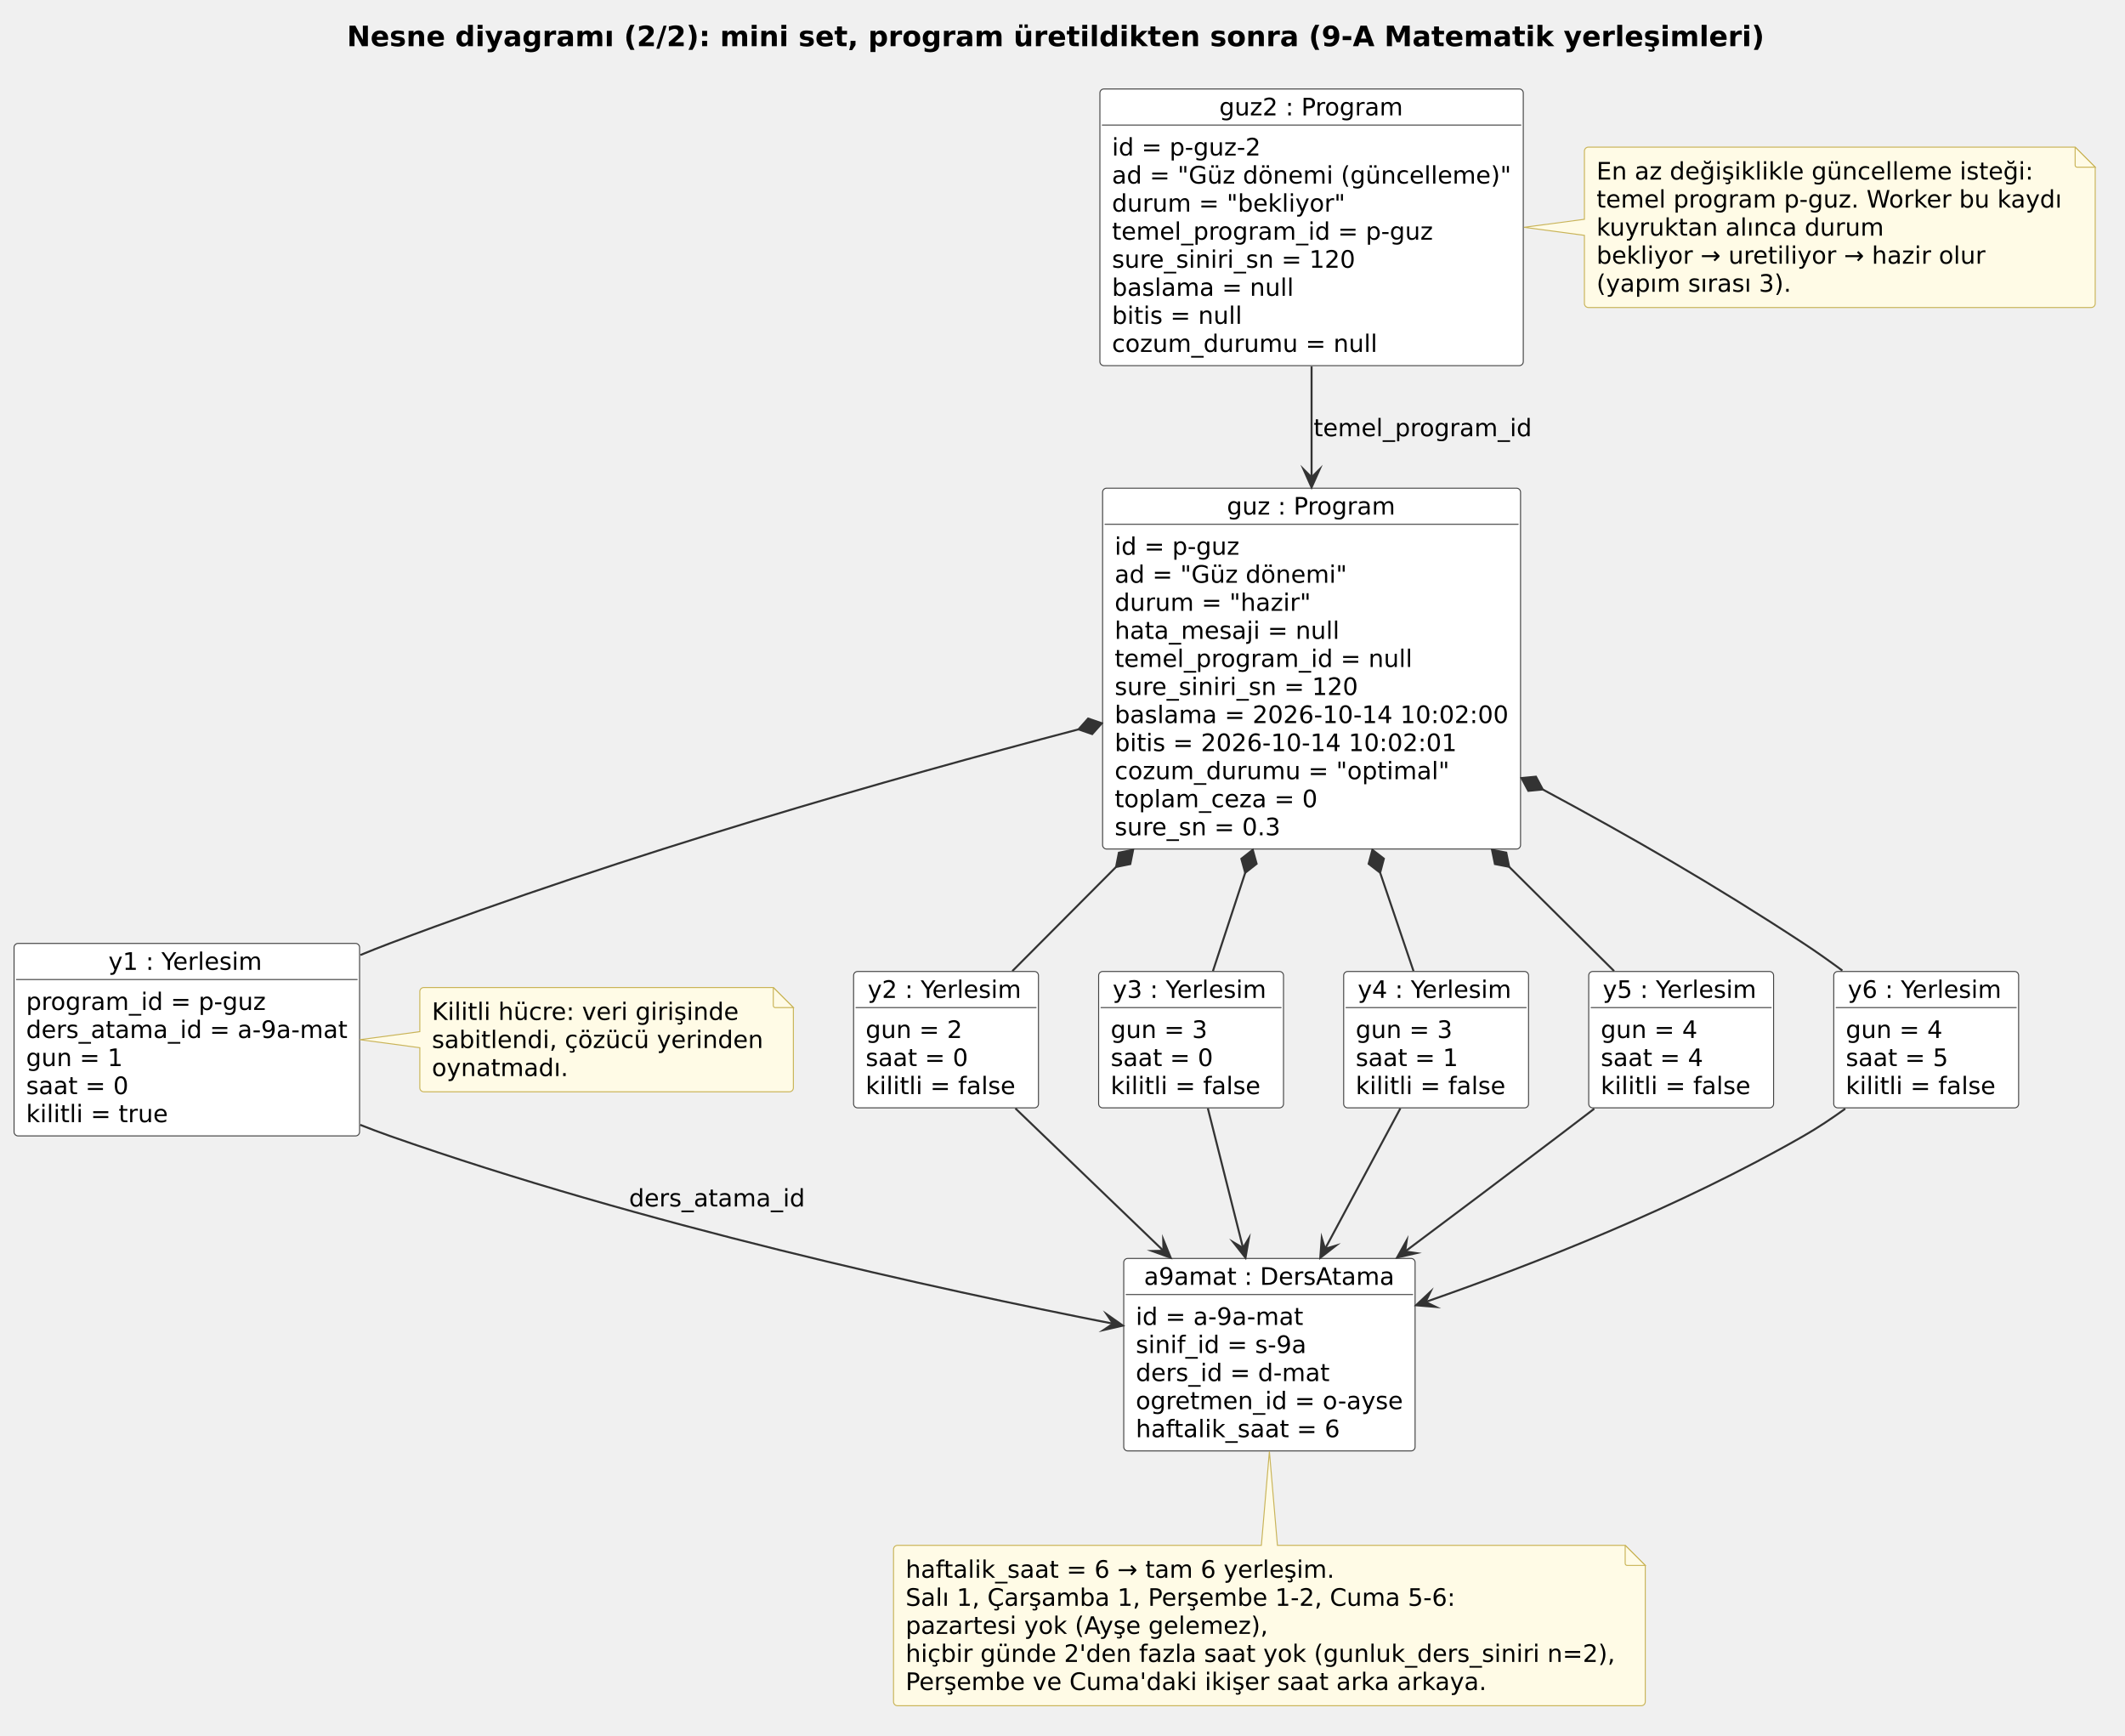
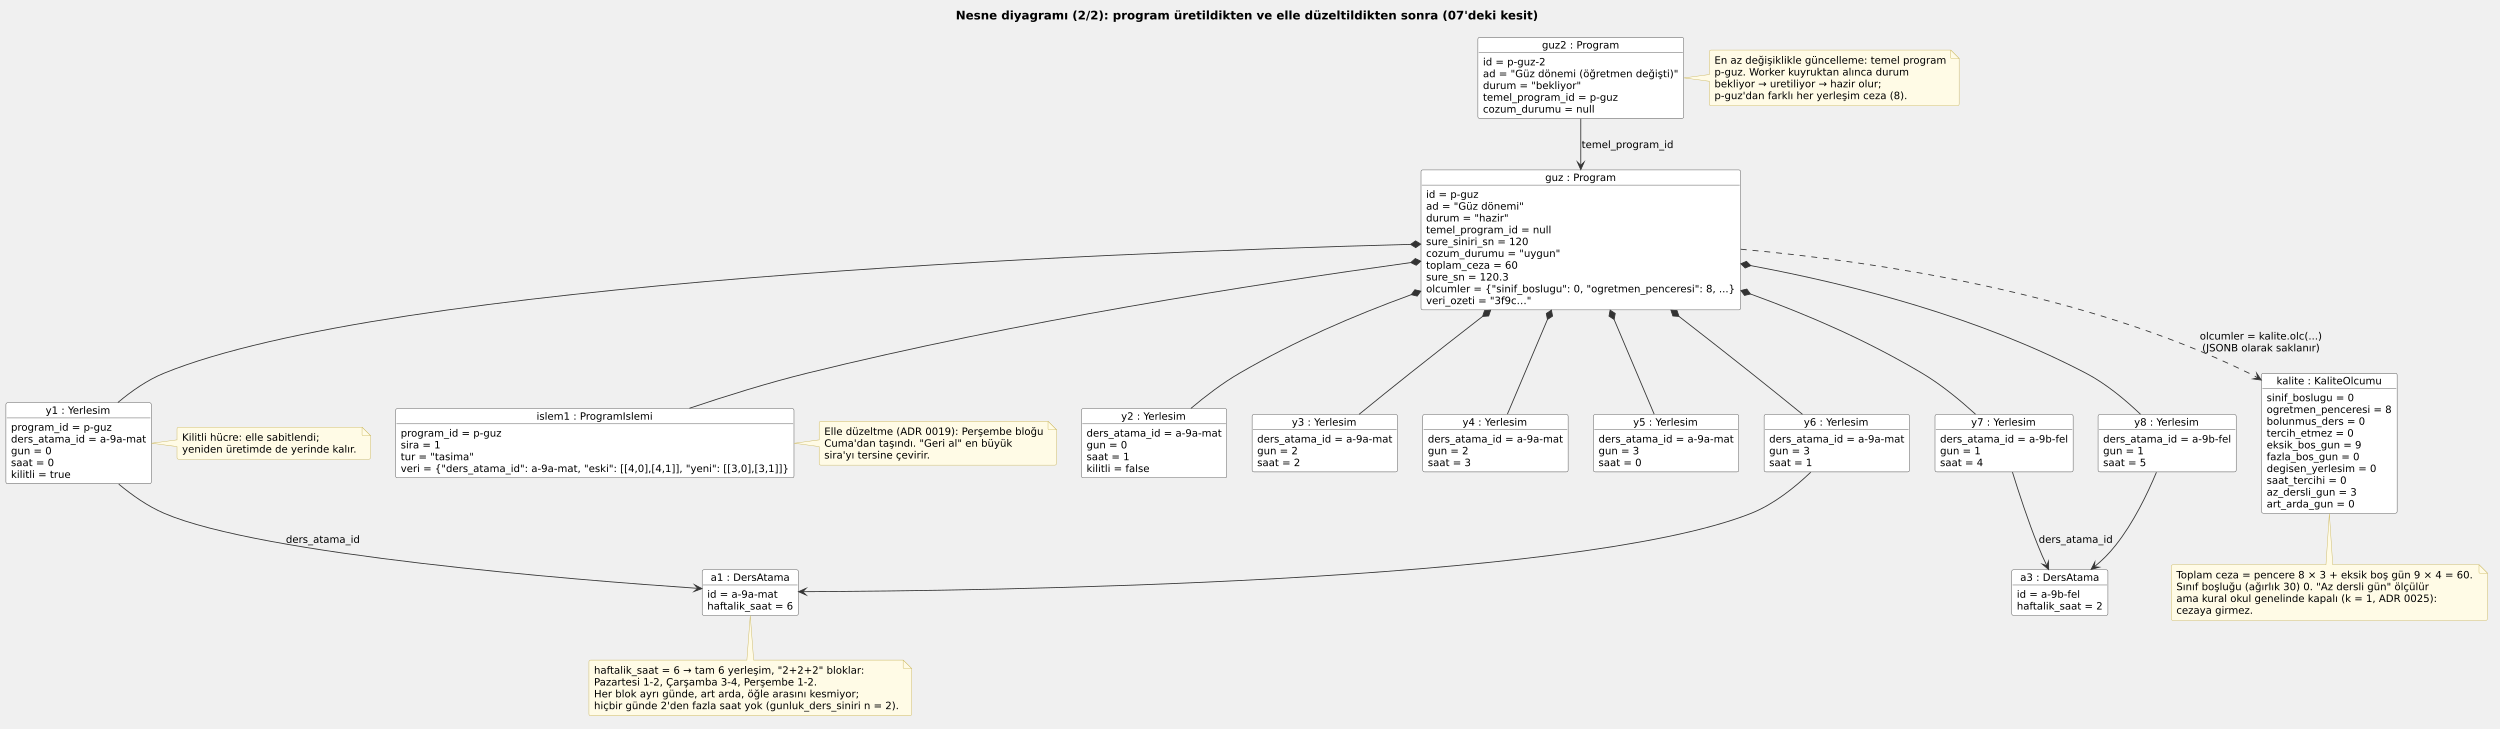
- <svg xmlns="http://www.w3.org/2000/svg" version="1.1" data-diagram-type="CLASS" style="width:1058px;height:864px;background:#FFFFFF;" width="1058px" height="864px" viewBox="0 0 1058 864" zoomAndPan="magnify" preserveAspectRatio="none" contentStyleType="text/css">
+ <svg xmlns="http://www.w3.org/2000/svg" version="1.1" data-diagram-type="CLASS" style="width:2959px;height:862px;background:#FFFFFF;" width="2959px" height="862px" viewBox="0 0 2959 862" zoomAndPan="magnify" preserveAspectRatio="none" contentStyleType="text/css">
  <defs />
  <g font-family="sans-serif" lengthAdjust="spacing">
    <g class="title" data-source-line="2">
-       <text x="172.724" y="22.995" fill="#000" font-size="14" textLength="705.722" font-weight="700" font-family="'DejaVu Sans'">Nesne diyagramı (2/2): mini set, program üretildikten sonra (9-A Matematik yerleşimleri)</text>
-     </g>
-     <g class="entity" data-qualified-name="atama" id="ent0001" data-source-line="7">
-       <rect x="559.49" y="626.447" width="145.055" height="95.813" fill="#FFF" style="stroke:#444;stroke-width:0.5;" rx="2" ry="2" />
-       <text x="569.577" y="639.586" fill="#000" font-size="12" textLength="124.881" font-family="'DejaVu Sans'">a9amat : DersAtama</text>
-       <line x1="560.49" y1="644.416" x2="703.545" y2="644.416" style="stroke:#444;stroke-width:0.5;" />
-       <text x="565.49" y="659.554" fill="#000" font-size="12" textLength="83.385" font-family="'DejaVu Sans'">id = a-9a-mat</text>
-       <text x="565.49" y="673.523" fill="#000" font-size="12" textLength="84.955" font-family="'DejaVu Sans'">sinif_id = s-9a</text>
-       <text x="565.49" y="687.492" fill="#000" font-size="12" textLength="96.516" font-family="'DejaVu Sans'">ders_id = d-mat</text>
-       <text x="565.49" y="701.461" fill="#000" font-size="12" textLength="133.055" font-family="'DejaVu Sans'">ogretmen_id = o-ayse</text>
-       <text x="565.49" y="715.429" fill="#000" font-size="12" textLength="101.842" font-family="'DejaVu Sans'">haftalik_saat = 6</text>
-     </g>
-     <g class="entity" data-qualified-name="p1" id="ent0002" data-source-line="15">
-       <rect x="548.97" y="243.017" width="208.084" height="179.625" fill="#FFF" style="stroke:#444;stroke-width:0.5;" rx="2" ry="2" />
-       <text x="610.863" y="256.156" fill="#000" font-size="12" textLength="84.299" font-family="'DejaVu Sans'">guz : Program</text>
-       <line x1="549.97" y1="260.986" x2="756.054" y2="260.986" style="stroke:#444;stroke-width:0.5;" />
-       <text x="554.97" y="276.124" fill="#000" font-size="12" textLength="62.104" font-family="'DejaVu Sans'">id = p-guz</text>
-       <text x="554.97" y="290.093" fill="#000" font-size="12" textLength="115.682" font-family="'DejaVu Sans'">ad = "Güz dönemi"</text>
-       <text x="554.97" y="304.062" fill="#000" font-size="12" textLength="97.699" font-family="'DejaVu Sans'">durum = "hazir"</text>
-       <text x="554.97" y="318.031" fill="#000" font-size="12" textLength="111.926" font-family="'DejaVu Sans'">hata_mesaji = null</text>
-       <text x="554.97" y="331.999" fill="#000" font-size="12" textLength="148.494" font-family="'DejaVu Sans'">temel_program_id = null</text>
-       <text x="554.97" y="345.968" fill="#000" font-size="12" textLength="121.412" font-family="'DejaVu Sans'">sure_siniri_sn = 120</text>
-       <text x="554.97" y="359.937" fill="#000" font-size="12" textLength="196.084" font-family="'DejaVu Sans'">baslama = 2026-10-14 10:02:00</text>
-       <text x="554.97" y="373.906" fill="#000" font-size="12" textLength="170.373" font-family="'DejaVu Sans'">bitis = 2026-10-14 10:02:01</text>
-       <text x="554.97" y="387.874" fill="#000" font-size="12" textLength="166.688" font-family="'DejaVu Sans'">cozum_durumu = "optimal"</text>
-       <text x="554.97" y="401.843" fill="#000" font-size="12" textLength="100.992" font-family="'DejaVu Sans'">toplam_ceza = 0</text>
-       <text x="554.97" y="415.812" fill="#000" font-size="12" textLength="82.799" font-family="'DejaVu Sans'">sure_sn = 0.3</text>
-     </g>
-     <g class="entity" data-qualified-name="y1" id="ent0003" data-source-line="29">
-       <rect x="7" y="469.637" width="172.025" height="95.813" fill="#FFF" style="stroke:#444;stroke-width:0.5;" rx="2" ry="2" />
-       <text x="53.989" y="482.776" fill="#000" font-size="12" textLength="78.047" font-family="'DejaVu Sans'">y1 : Yerlesim</text>
-       <line x1="8" y1="487.606" x2="178.025" y2="487.606" style="stroke:#444;stroke-width:0.5;" />
-       <text x="13" y="502.744" fill="#000" font-size="12" textLength="119.59" font-family="'DejaVu Sans'">program_id = p-guz</text>
-       <text x="13" y="516.713" fill="#000" font-size="12" textLength="160.025" font-family="'DejaVu Sans'">ders_atama_id = a-9a-mat</text>
-       <text x="13" y="530.682" fill="#000" font-size="12" textLength="48.146" font-family="'DejaVu Sans'">gun = 1</text>
-       <text x="13" y="544.651" fill="#000" font-size="12" textLength="50.982" font-family="'DejaVu Sans'">saat = 0</text>
-       <text x="13" y="558.619" fill="#000" font-size="12" textLength="70.635" font-family="'DejaVu Sans'">kilitli = true</text>
-     </g>
-     <g class="entity" data-qualified-name="y2" id="ent0004" data-source-line="36">
-       <rect x="424.99" y="483.607" width="92.047" height="67.875" fill="#FFF" style="stroke:#444;stroke-width:0.5;" rx="2" ry="2" />
-       <text x="431.99" y="496.746" fill="#000" font-size="12" textLength="78.047" font-family="'DejaVu Sans'">y2 : Yerlesim</text>
-       <line x1="425.99" y1="501.576" x2="516.037" y2="501.576" style="stroke:#444;stroke-width:0.5;" />
-       <text x="430.99" y="516.714" fill="#000" font-size="12" textLength="48.146" font-family="'DejaVu Sans'">gun = 2</text>
-       <text x="430.99" y="530.683" fill="#000" font-size="12" textLength="50.982" font-family="'DejaVu Sans'">saat = 0</text>
-       <text x="430.99" y="544.652" fill="#000" font-size="12" textLength="74.555" font-family="'DejaVu Sans'">kilitli = false</text>
-     </g>
-     <g class="entity" data-qualified-name="y3" id="ent0005" data-source-line="41">
-       <rect x="546.99" y="483.607" width="92.047" height="67.875" fill="#FFF" style="stroke:#444;stroke-width:0.5;" rx="2" ry="2" />
-       <text x="553.99" y="496.746" fill="#000" font-size="12" textLength="78.047" font-family="'DejaVu Sans'">y3 : Yerlesim</text>
-       <line x1="547.99" y1="501.576" x2="638.037" y2="501.576" style="stroke:#444;stroke-width:0.5;" />
-       <text x="552.99" y="516.714" fill="#000" font-size="12" textLength="48.146" font-family="'DejaVu Sans'">gun = 3</text>
-       <text x="552.99" y="530.683" fill="#000" font-size="12" textLength="50.982" font-family="'DejaVu Sans'">saat = 0</text>
-       <text x="552.99" y="544.652" fill="#000" font-size="12" textLength="74.555" font-family="'DejaVu Sans'">kilitli = false</text>
-     </g>
-     <g class="entity" data-qualified-name="y4" id="ent0006" data-source-line="46">
-       <rect x="668.99" y="483.607" width="92.047" height="67.875" fill="#FFF" style="stroke:#444;stroke-width:0.5;" rx="2" ry="2" />
-       <text x="675.99" y="496.746" fill="#000" font-size="12" textLength="78.047" font-family="'DejaVu Sans'">y4 : Yerlesim</text>
-       <line x1="669.99" y1="501.576" x2="760.037" y2="501.576" style="stroke:#444;stroke-width:0.5;" />
-       <text x="674.99" y="516.714" fill="#000" font-size="12" textLength="48.146" font-family="'DejaVu Sans'">gun = 3</text>
-       <text x="674.99" y="530.683" fill="#000" font-size="12" textLength="50.982" font-family="'DejaVu Sans'">saat = 1</text>
-       <text x="674.99" y="544.652" fill="#000" font-size="12" textLength="74.555" font-family="'DejaVu Sans'">kilitli = false</text>
-     </g>
-     <g class="entity" data-qualified-name="y5" id="ent0007" data-source-line="51">
-       <rect x="790.99" y="483.607" width="92.047" height="67.875" fill="#FFF" style="stroke:#444;stroke-width:0.5;" rx="2" ry="2" />
-       <text x="797.99" y="496.746" fill="#000" font-size="12" textLength="78.047" font-family="'DejaVu Sans'">y5 : Yerlesim</text>
-       <line x1="791.99" y1="501.576" x2="882.037" y2="501.576" style="stroke:#444;stroke-width:0.5;" />
-       <text x="796.99" y="516.714" fill="#000" font-size="12" textLength="48.146" font-family="'DejaVu Sans'">gun = 4</text>
-       <text x="796.99" y="530.683" fill="#000" font-size="12" textLength="50.982" font-family="'DejaVu Sans'">saat = 4</text>
-       <text x="796.99" y="544.652" fill="#000" font-size="12" textLength="74.555" font-family="'DejaVu Sans'">kilitli = false</text>
-     </g>
-     <g class="entity" data-qualified-name="y6" id="ent0008" data-source-line="56">
-       <rect x="912.99" y="483.607" width="92.047" height="67.875" fill="#FFF" style="stroke:#444;stroke-width:0.5;" rx="2" ry="2" />
-       <text x="919.99" y="496.746" fill="#000" font-size="12" textLength="78.047" font-family="'DejaVu Sans'">y6 : Yerlesim</text>
-       <line x1="913.99" y1="501.576" x2="1004.037" y2="501.576" style="stroke:#444;stroke-width:0.5;" />
-       <text x="918.99" y="516.714" fill="#000" font-size="12" textLength="48.146" font-family="'DejaVu Sans'">gun = 4</text>
-       <text x="918.99" y="530.683" fill="#000" font-size="12" textLength="50.982" font-family="'DejaVu Sans'">saat = 5</text>
-       <text x="918.99" y="544.652" fill="#000" font-size="12" textLength="74.555" font-family="'DejaVu Sans'">kilitli = false</text>
-     </g>
-     <g class="entity" data-qualified-name="p2" id="ent0009" data-source-line="62">
-       <rect x="547.62" y="44.297" width="210.791" height="137.719" fill="#FFF" style="stroke:#444;stroke-width:0.5;" rx="2" ry="2" />
-       <text x="607.049" y="57.436" fill="#000" font-size="12" textLength="91.934" font-family="'DejaVu Sans'">guz2 : Program</text>
-       <line x1="548.62" y1="62.266" x2="757.411" y2="62.266" style="stroke:#444;stroke-width:0.5;" />
-       <text x="553.62" y="77.404" fill="#000" font-size="12" textLength="74.068" font-family="'DejaVu Sans'">id = p-guz-2</text>
-       <text x="553.62" y="91.373" fill="#000" font-size="12" textLength="198.791" font-family="'DejaVu Sans'">ad = "Güz dönemi (güncelleme)"</text>
-       <text x="553.62" y="105.342" fill="#000" font-size="12" textLength="116.168" font-family="'DejaVu Sans'">durum = "bekliyor"</text>
-       <text x="553.62" y="119.311" fill="#000" font-size="12" textLength="160.084" font-family="'DejaVu Sans'">temel_program_id = p-guz</text>
-       <text x="553.62" y="133.279" fill="#000" font-size="12" textLength="121.412" font-family="'DejaVu Sans'">sure_siniri_sn = 120</text>
-       <text x="553.62" y="147.248" fill="#000" font-size="12" textLength="90.516" font-family="'DejaVu Sans'">baslama = null</text>
-       <text x="553.62" y="161.217" fill="#000" font-size="12" textLength="64.805" font-family="'DejaVu Sans'">bitis = null</text>
-       <text x="553.62" y="175.186" fill="#000" font-size="12" textLength="132.152" font-family="'DejaVu Sans'">cozum_durumu = null</text>
-     </g>
-     <g class="entity" data-qualified-name="GMN23" id="ent0024" data-source-line="88">
-       <path d="M444.87,771.267 L444.87,847.111 A2,2 0 0 0 446.87,849.111 L817.149,849.111 A2,2 0 0 0 819.149,847.111 L819.149,779.267 L809.149,769.267 L636.01,769.267 L632.01,722.557 L628.01,769.267 L446.87,769.267 A2,2 0 0 0 444.87,771.267" style="stroke:#C9B458;stroke-width:0.5;" fill="#FFFBE6" />
-       <path d="M809.149,769.267 L809.149,778.267 A1,1 0 0 0 810.149,779.267 L819.149,779.267 L809.149,769.267" style="stroke:#C9B458;stroke-width:0.5;" fill="#FFFBE6" />
-       <text x="450.87" y="785.406" fill="#000" font-size="12" textLength="213.762" font-family="'DejaVu Sans'">haftalik_saat = 6 → tam 6 yerleşim.</text>
-       <text x="450.87" y="799.374" fill="#000" font-size="12" textLength="274.131" font-family="'DejaVu Sans'">Salı 1, Çarşamba 1, Perşembe 1-2, Cuma 5-6:</text>
-       <text x="450.87" y="813.343" fill="#000" font-size="12" textLength="181.277" font-family="'DejaVu Sans'">pazartesi yok (Ayşe gelemez),</text>
-       <text x="450.87" y="827.312" fill="#000" font-size="12" textLength="353.279" font-family="'DejaVu Sans'">hiçbir günde 2'den fazla saat yok (gunluk_ders_siniri n=2),</text>
-       <text x="450.87" y="841.281" fill="#000" font-size="12" textLength="290.127" font-family="'DejaVu Sans'">Perşembe ve Cuma'daki ikişer saat arka arkaya.</text>
-     </g>
-     <g class="entity" data-qualified-name="GMN26" id="ent0027" data-source-line="96">
-       <path d="M209.02,493.587 L209.02,513.547 L179.14,517.547 L209.02,521.547 L209.02,541.493 A2,2 0 0 0 211.02,543.493 L393.008,543.493 A2,2 0 0 0 395.008,541.493 L395.008,501.587 L385.008,491.587 L211.02,491.587 A2,2 0 0 0 209.02,493.587" style="stroke:#C9B458;stroke-width:0.5;" fill="#FFFBE6" />
-       <path d="M385.008,491.587 L385.008,500.587 A1,1 0 0 0 386.008,501.587 L395.008,501.587 L385.008,491.587" style="stroke:#C9B458;stroke-width:0.5;" fill="#FFFBE6" />
-       <text x="215.02" y="507.726" fill="#000" font-size="12" textLength="153.018" font-family="'DejaVu Sans'">Kilitli hücre: veri girişinde</text>
-       <text x="215.02" y="521.694" fill="#000" font-size="12" textLength="164.988" font-family="'DejaVu Sans'">sabitlendi, çözücü yerinden</text>
-       <text x="215.02" y="535.663" fill="#000" font-size="12" textLength="67.916" font-family="'DejaVu Sans'">oynatmadı.</text>
-     </g>
-     <g class="entity" data-qualified-name="GMN29" id="ent0030" data-source-line="102">
-       <path d="M788.85,75.237 L788.85,109.157 L758.83,113.157 L788.85,117.157 L788.85,151.081 A2,2 0 0 0 790.85,153.081 L1041.17,153.081 A2,2 0 0 0 1043.17,151.081 L1043.17,83.237 L1033.17,73.237 L790.85,73.237 A2,2 0 0 0 788.85,75.237" style="stroke:#C9B458;stroke-width:0.5;" fill="#FFFBE6" />
-       <path d="M1033.17,73.237 L1033.17,82.237 A1,1 0 0 0 1034.17,83.237 L1043.17,83.237 L1033.17,73.237" style="stroke:#C9B458;stroke-width:0.5;" fill="#FFFBE6" />
-       <text x="794.85" y="89.376" fill="#000" font-size="12" textLength="217.518" font-family="'DejaVu Sans'">En az değişiklikle güncelleme isteği:</text>
-       <text x="794.85" y="103.344" fill="#000" font-size="12" textLength="233.32" font-family="'DejaVu Sans'">temel program p-guz. Worker bu kaydı</text>
-       <text x="794.85" y="117.313" fill="#000" font-size="12" textLength="143.467" font-family="'DejaVu Sans'">kuyruktan alınca durum</text>
-       <text x="794.85" y="131.282" fill="#000" font-size="12" textLength="193.922" font-family="'DejaVu Sans'">bekliyor → uretiliyor → hazir olur</text>
-       <text x="794.85" y="145.251" fill="#000" font-size="12" textLength="96.996" font-family="'DejaVu Sans'">(yapım sırası 3).</text>
-     </g>
-     <g class="link" data-entity-1="ent0002" data-entity-2="ent0003" id="lnk10" data-source-line="73" data-link-type="composition">
-       <path d="M536.973,363.075 C442.983,387.755 313.34,424.557 194.01,469.637 C189.22,471.447 184.34,473.387 179.43,475.407" style="stroke:#333;stroke-width:1;" fill="none" id="p1-backto-y1" codeLine="73" />
-       <polygon points="548.58,360.027,541.761,357.682,536.973,363.075,543.793,365.42,548.58,360.027" fill="#333" style="stroke:#333;stroke-width:1;stroke-linejoin:miter;stroke-miterlimit:10;" />
-     </g>
-     <g class="link" data-entity-1="ent0002" data-entity-2="ent0004" id="lnk11" data-source-line="74" data-link-type="composition">
-       <path d="M555.681,431.548 C534.201,453.108 521.04,466.327 504.03,483.397" style="stroke:#333;stroke-width:1;" fill="none" id="p1-backto-y2" codeLine="74" />
-       <polygon points="564.15,423.047,557.082,424.474,555.681,431.548,562.749,430.121,564.15,423.047" fill="#333" style="stroke:#333;stroke-width:1;stroke-linejoin:miter;stroke-miterlimit:10;" />
-     </g>
-     <g class="link" data-entity-1="ent0002" data-entity-2="ent0005" id="lnk12" data-source-line="75" data-link-type="composition">
-       <path d="M619.976,434.448 C612.896,456.008 609.5,466.327 603.9,483.397" style="stroke:#333;stroke-width:1;" fill="none" id="p1-backto-y3" codeLine="75" />
-       <polygon points="623.72,423.047,618.048,427.499,619.976,434.448,625.648,429.995,623.72,423.047" fill="#333" style="stroke:#333;stroke-width:1;stroke-linejoin:miter;stroke-miterlimit:10;" />
-     </g>
-     <g class="link" data-entity-1="ent0002" data-entity-2="ent0006" id="lnk13" data-source-line="76" data-link-type="composition">
-       <path d="M687.143,434.411 C694.453,455.971 697.97,466.327 703.76,483.397" style="stroke:#333;stroke-width:1;" fill="none" id="p1-backto-y4" codeLine="76" />
-       <polygon points="683.29,423.047,681.428,430.014,687.143,434.411,689.005,427.445,683.29,423.047" fill="#333" style="stroke:#333;stroke-width:1;stroke-linejoin:miter;stroke-miterlimit:10;" />
-     </g>
-     <g class="link" data-entity-1="ent0002" data-entity-2="ent0007" id="lnk14" data-source-line="77" data-link-type="composition">
-       <path d="M751.375,431.503 C773.085,453.063 786.44,466.327 803.63,483.397" style="stroke:#333;stroke-width:1;" fill="none" id="p1-backto-y5" codeLine="77" />
-       <polygon points="742.86,423.047,744.299,430.113,751.375,431.503,749.936,424.437,742.86,423.047" fill="#333" style="stroke:#333;stroke-width:1;stroke-linejoin:miter;stroke-miterlimit:10;" />
-     </g>
-     <g class="link" data-entity-1="ent0002" data-entity-2="ent0008" id="lnk15" data-source-line="78" data-link-type="composition">
-       <path d="M768.111,392.996 C812.341,416.756 853.29,440.287 898.01,469.637 C904.38,473.817 910.93,478.457 917.28,483.157" style="stroke:#333;stroke-width:1;" fill="none" id="p1-backto-y6" codeLine="78" />
-       <polygon points="757.54,387.317,760.933,393.68,768.111,392.996,764.719,386.633,757.54,387.317" fill="#333" style="stroke:#333;stroke-width:1;stroke-linejoin:miter;stroke-miterlimit:10;" />
-     </g>
-     <g class="link" data-entity-1="ent0003" data-entity-2="ent0001" id="lnk16" data-source-line="79" data-link-type="dependency">
-       <path d="M179.34,559.947 C184.26,561.897 189.18,563.747 194.01,565.447 C319.42,609.557 466.194,641.654 554.164,658.924" style="stroke:#333;stroke-width:1;" fill="none" id="y1-to-atama" codeLine="79" />
-       <polygon points="559.07,659.887,551.009,654.228,554.164,658.924,549.468,662.078,559.07,659.887" fill="#333" style="stroke:#333;stroke-width:1;stroke-linejoin:miter;stroke-miterlimit:10;" />
-       <text x="313.19" y="600.586" fill="#000" font-size="12" textLength="87.592" font-family="'DejaVu Sans'">ders_atama_id</text>
-     </g>
-     <g class="link" data-entity-1="ent0004" data-entity-2="ent0001" id="lnk17" data-source-line="80" data-link-type="dependency">
-       <path d="M505.55,551.757 C528.1,573.437 554.266,598.601 579.266,622.641" style="stroke:#333;stroke-width:1;" fill="none" id="y2-to-atama" codeLine="80" />
-       <polygon points="582.87,626.107,579.155,616.985,579.266,622.641,573.61,622.752,582.87,626.107" fill="#333" style="stroke:#333;stroke-width:1;stroke-linejoin:miter;stroke-miterlimit:10;" />
-     </g>
-     <g class="link" data-entity-1="ent0005" data-entity-2="ent0001" id="lnk18" data-source-line="81" data-link-type="dependency">
-       <path d="M601.38,551.757 C606.84,573.437 612.828,597.219 618.888,621.259" style="stroke:#333;stroke-width:1;" fill="none" id="y3-to-atama" codeLine="81" />
-       <polygon points="620.11,626.107,621.789,616.402,618.888,621.259,614.031,618.358,620.11,626.107" fill="#333" style="stroke:#333;stroke-width:1;stroke-linejoin:miter;stroke-miterlimit:10;" />
-     </g>
-     <g class="link" data-entity-1="ent0006" data-entity-2="ent0001" id="lnk19" data-source-line="82" data-link-type="dependency">
-       <path d="M697.21,551.757 C685.58,573.437 672.591,597.66 659.711,621.7" style="stroke:#333;stroke-width:1;" fill="none" id="y4-to-atama" codeLine="82" />
-       <polygon points="657.35,626.107,665.126,620.063,659.711,621.7,658.075,616.285,657.35,626.107" fill="#333" style="stroke:#333;stroke-width:1;stroke-linejoin:miter;stroke-miterlimit:10;" />
-     </g>
-     <g class="link" data-entity-1="ent0007" data-entity-2="ent0001" id="lnk20" data-source-line="83" data-link-type="dependency">
-       <path d="M793.74,551.927 C787.79,556.477 781.76,561.087 776.01,565.447 C749.76,585.377 724.694,604.212 699.584,622.992" style="stroke:#333;stroke-width:1;" fill="none" id="y5-to-atama" codeLine="83" />
-       <polygon points="695.58,625.987,705.183,623.8,699.584,622.992,700.392,617.393,695.58,625.987" fill="#333" style="stroke:#333;stroke-width:1;stroke-linejoin:miter;stroke-miterlimit:10;" />
-     </g>
-     <g class="link" data-entity-1="ent0008" data-entity-2="ent0001" id="lnk21" data-source-line="84" data-link-type="dependency">
-       <path d="M918.72,551.917 C912.01,556.767 904.97,561.467 898.01,565.447 C835.97,601.017 764.621,628.959 709.751,648.109" style="stroke:#333;stroke-width:1;" fill="none" id="y6-to-atama" codeLine="84" />
-       <polygon points="705.03,649.757,714.845,650.568,709.751,648.109,712.209,643.015,705.03,649.757" fill="#333" style="stroke:#333;stroke-width:1;stroke-linejoin:miter;stroke-miterlimit:10;" />
-     </g>
-     <g class="link" data-entity-1="ent0009" data-entity-2="ent0002" id="lnk22" data-source-line="85" data-link-type="dependency">
-       <path d="M653.01,182.427 C653.01,201.507 653.01,217.517 653.01,237.617" style="stroke:#333;stroke-width:1;" fill="none" id="p2-to-p1" codeLine="85" />
-       <polygon points="653.01,242.617,657.01,233.617,653.01,237.617,649.01,233.617,653.01,242.617" fill="#333" style="stroke:#333;stroke-width:1;stroke-linejoin:miter;stroke-miterlimit:10;" />
-       <text x="654.01" y="217.156" fill="#000" font-size="12" textLength="108.932" font-family="'DejaVu Sans'">temel_program_id</text>
+       <text x="1131.239" y="22.995" fill="#000" font-size="14" textLength="689.644" font-weight="700" font-family="'DejaVu Sans'">Nesne diyagramı (2/2): program üretildikten ve elle düzeltildikten sonra (07'deki kesit)</text>
+     </g>
+     <g class="entity" data-qualified-name="a1" id="ent0001" data-source-line="9">
+       <rect x="831.09" y="674.407" width="113.842" height="53.906" fill="#FFF" style="stroke:#444;stroke-width:0.5;" rx="2" ry="2" />
+       <text x="841.121" y="687.546" fill="#000" font-size="12" textLength="93.779" font-family="'DejaVu Sans'">a1 : DersAtama</text>
+       <line x1="832.09" y1="692.376" x2="943.932" y2="692.376" style="stroke:#444;stroke-width:0.5;" />
+       <text x="837.09" y="707.514" fill="#000" font-size="12" textLength="83.385" font-family="'DejaVu Sans'">id = a-9a-mat</text>
+       <text x="837.09" y="721.483" fill="#000" font-size="12" textLength="101.842" font-family="'DejaVu Sans'">haftalik_saat = 6</text>
+     </g>
+     <g class="entity" data-qualified-name="a3" id="ent0002" data-source-line="13">
+       <rect x="2381.09" y="674.407" width="113.842" height="53.906" fill="#FFF" style="stroke:#444;stroke-width:0.5;" rx="2" ry="2" />
+       <text x="2391.121" y="687.546" fill="#000" font-size="12" textLength="93.779" font-family="'DejaVu Sans'">a3 : DersAtama</text>
+       <line x1="2382.09" y1="692.376" x2="2493.932" y2="692.376" style="stroke:#444;stroke-width:0.5;" />
+       <text x="2387.09" y="707.514" fill="#000" font-size="12" textLength="74.842" font-family="'DejaVu Sans'">id = a-9b-fel</text>
+       <text x="2387.09" y="721.483" fill="#000" font-size="12" textLength="101.842" font-family="'DejaVu Sans'">haftalik_saat = 2</text>
+     </g>
+     <g class="entity" data-qualified-name="p1" id="ent0003" data-source-line="18">
+       <rect x="1681.91" y="201.117" width="378.205" height="165.656" fill="#FFF" style="stroke:#444;stroke-width:0.5;" rx="2" ry="2" />
+       <text x="1828.863" y="214.256" fill="#000" font-size="12" textLength="84.299" font-family="'DejaVu Sans'">guz : Program</text>
+       <line x1="1682.91" y1="219.086" x2="2059.115" y2="219.086" style="stroke:#444;stroke-width:0.5;" />
+       <text x="1687.91" y="234.224" fill="#000" font-size="12" textLength="62.104" font-family="'DejaVu Sans'">id = p-guz</text>
+       <text x="1687.91" y="248.193" fill="#000" font-size="12" textLength="115.682" font-family="'DejaVu Sans'">ad = "Güz dönemi"</text>
+       <text x="1687.91" y="262.162" fill="#000" font-size="12" textLength="97.699" font-family="'DejaVu Sans'">durum = "hazir"</text>
+       <text x="1687.91" y="276.131" fill="#000" font-size="12" textLength="148.494" font-family="'DejaVu Sans'">temel_program_id = null</text>
+       <text x="1687.91" y="290.099" fill="#000" font-size="12" textLength="121.412" font-family="'DejaVu Sans'">sure_siniri_sn = 120</text>
+       <text x="1687.91" y="304.068" fill="#000" font-size="12" textLength="158.848" font-family="'DejaVu Sans'">cozum_durumu = "uygun"</text>
+       <text x="1687.91" y="318.037" fill="#000" font-size="12" textLength="108.627" font-family="'DejaVu Sans'">toplam_ceza = 60</text>
+       <text x="1687.91" y="332.006" fill="#000" font-size="12" textLength="98.068" font-family="'DejaVu Sans'">sure_sn = 120.3</text>
+       <text x="1687.91" y="345.974" fill="#000" font-size="12" textLength="366.205" font-family="'DejaVu Sans'">olcumler = {"sinif_boslugu": 0, "ogretmen_penceresi": 8, ...}</text>
+       <text x="1687.91" y="359.943" fill="#000" font-size="12" textLength="124.629" font-family="'DejaVu Sans'">veri_ozeti = "3f9c…"</text>
+     </g>
+     <g class="entity" data-qualified-name="y1" id="ent0004" data-source-line="31">
+       <rect x="7" y="476.697" width="172.025" height="95.813" fill="#FFF" style="stroke:#444;stroke-width:0.5;" rx="2" ry="2" />
+       <text x="53.989" y="489.836" fill="#000" font-size="12" textLength="78.047" font-family="'DejaVu Sans'">y1 : Yerlesim</text>
+       <line x1="8" y1="494.666" x2="178.025" y2="494.666" style="stroke:#444;stroke-width:0.5;" />
+       <text x="13" y="509.804" fill="#000" font-size="12" textLength="119.59" font-family="'DejaVu Sans'">program_id = p-guz</text>
+       <text x="13" y="523.773" fill="#000" font-size="12" textLength="160.025" font-family="'DejaVu Sans'">ders_atama_id = a-9a-mat</text>
+       <text x="13" y="537.742" fill="#000" font-size="12" textLength="48.146" font-family="'DejaVu Sans'">gun = 0</text>
+       <text x="13" y="551.711" fill="#000" font-size="12" textLength="50.982" font-family="'DejaVu Sans'">saat = 0</text>
+       <text x="13" y="565.679" fill="#000" font-size="12" textLength="70.635" font-family="'DejaVu Sans'">kilitli = true</text>
+     </g>
+     <g class="entity" data-qualified-name="y2" id="ent0005" data-source-line="38">
+       <rect x="1280" y="483.677" width="172.025" height="81.844" fill="#FFF" style="stroke:#444;stroke-width:0.5;" rx="2" ry="2" />
+       <text x="1326.989" y="496.816" fill="#000" font-size="12" textLength="78.047" font-family="'DejaVu Sans'">y2 : Yerlesim</text>
+       <line x1="1281" y1="501.646" x2="1451.025" y2="501.646" style="stroke:#444;stroke-width:0.5;" />
+       <text x="1286" y="516.784" fill="#000" font-size="12" textLength="160.025" font-family="'DejaVu Sans'">ders_atama_id = a-9a-mat</text>
+       <text x="1286" y="530.753" fill="#000" font-size="12" textLength="48.146" font-family="'DejaVu Sans'">gun = 0</text>
+       <text x="1286" y="544.722" fill="#000" font-size="12" textLength="50.982" font-family="'DejaVu Sans'">saat = 1</text>
+       <text x="1286" y="558.691" fill="#000" font-size="12" textLength="74.555" font-family="'DejaVu Sans'">kilitli = false</text>
+     </g>
+     <g class="entity" data-qualified-name="y3" id="ent0006" data-source-line="44">
+       <rect x="1482" y="490.657" width="172.025" height="67.875" fill="#FFF" style="stroke:#444;stroke-width:0.5;" rx="2" ry="2" />
+       <text x="1528.989" y="503.796" fill="#000" font-size="12" textLength="78.047" font-family="'DejaVu Sans'">y3 : Yerlesim</text>
+       <line x1="1483" y1="508.626" x2="1653.025" y2="508.626" style="stroke:#444;stroke-width:0.5;" />
+       <text x="1488" y="523.764" fill="#000" font-size="12" textLength="160.025" font-family="'DejaVu Sans'">ders_atama_id = a-9a-mat</text>
+       <text x="1488" y="537.733" fill="#000" font-size="12" textLength="48.146" font-family="'DejaVu Sans'">gun = 2</text>
+       <text x="1488" y="551.702" fill="#000" font-size="12" textLength="50.982" font-family="'DejaVu Sans'">saat = 2</text>
+     </g>
+     <g class="entity" data-qualified-name="y4" id="ent0007" data-source-line="49">
+       <rect x="1684" y="490.657" width="172.025" height="67.875" fill="#FFF" style="stroke:#444;stroke-width:0.5;" rx="2" ry="2" />
+       <text x="1730.989" y="503.796" fill="#000" font-size="12" textLength="78.047" font-family="'DejaVu Sans'">y4 : Yerlesim</text>
+       <line x1="1685" y1="508.626" x2="1855.025" y2="508.626" style="stroke:#444;stroke-width:0.5;" />
+       <text x="1690" y="523.764" fill="#000" font-size="12" textLength="160.025" font-family="'DejaVu Sans'">ders_atama_id = a-9a-mat</text>
+       <text x="1690" y="537.733" fill="#000" font-size="12" textLength="48.146" font-family="'DejaVu Sans'">gun = 2</text>
+       <text x="1690" y="551.702" fill="#000" font-size="12" textLength="50.982" font-family="'DejaVu Sans'">saat = 3</text>
+     </g>
+     <g class="entity" data-qualified-name="y5" id="ent0008" data-source-line="54">
+       <rect x="1886" y="490.657" width="172.025" height="67.875" fill="#FFF" style="stroke:#444;stroke-width:0.5;" rx="2" ry="2" />
+       <text x="1932.989" y="503.796" fill="#000" font-size="12" textLength="78.047" font-family="'DejaVu Sans'">y5 : Yerlesim</text>
+       <line x1="1887" y1="508.626" x2="2057.025" y2="508.626" style="stroke:#444;stroke-width:0.5;" />
+       <text x="1892" y="523.764" fill="#000" font-size="12" textLength="160.025" font-family="'DejaVu Sans'">ders_atama_id = a-9a-mat</text>
+       <text x="1892" y="537.733" fill="#000" font-size="12" textLength="48.146" font-family="'DejaVu Sans'">gun = 3</text>
+       <text x="1892" y="551.702" fill="#000" font-size="12" textLength="50.982" font-family="'DejaVu Sans'">saat = 0</text>
+     </g>
+     <g class="entity" data-qualified-name="y6" id="ent0009" data-source-line="59">
+       <rect x="2088" y="490.657" width="172.025" height="67.875" fill="#FFF" style="stroke:#444;stroke-width:0.5;" rx="2" ry="2" />
+       <text x="2134.989" y="503.796" fill="#000" font-size="12" textLength="78.047" font-family="'DejaVu Sans'">y6 : Yerlesim</text>
+       <line x1="2089" y1="508.626" x2="2259.025" y2="508.626" style="stroke:#444;stroke-width:0.5;" />
+       <text x="2094" y="523.764" fill="#000" font-size="12" textLength="160.025" font-family="'DejaVu Sans'">ders_atama_id = a-9a-mat</text>
+       <text x="2094" y="537.733" fill="#000" font-size="12" textLength="48.146" font-family="'DejaVu Sans'">gun = 3</text>
+       <text x="2094" y="551.702" fill="#000" font-size="12" textLength="50.982" font-family="'DejaVu Sans'">saat = 1</text>
+     </g>
+     <g class="entity" data-qualified-name="y7" id="ent0010" data-source-line="64">
+       <rect x="2290.27" y="490.657" width="163.482" height="67.875" fill="#FFF" style="stroke:#444;stroke-width:0.5;" rx="2" ry="2" />
+       <text x="2332.988" y="503.796" fill="#000" font-size="12" textLength="78.047" font-family="'DejaVu Sans'">y7 : Yerlesim</text>
+       <line x1="2291.27" y1="508.626" x2="2452.752" y2="508.626" style="stroke:#444;stroke-width:0.5;" />
+       <text x="2296.27" y="523.764" fill="#000" font-size="12" textLength="151.482" font-family="'DejaVu Sans'">ders_atama_id = a-9b-fel</text>
+       <text x="2296.27" y="537.733" fill="#000" font-size="12" textLength="48.146" font-family="'DejaVu Sans'">gun = 1</text>
+       <text x="2296.27" y="551.702" fill="#000" font-size="12" textLength="50.982" font-family="'DejaVu Sans'">saat = 4</text>
+     </g>
+     <g class="entity" data-qualified-name="y8" id="ent0011" data-source-line="69">
+       <rect x="2483.27" y="490.657" width="163.482" height="67.875" fill="#FFF" style="stroke:#444;stroke-width:0.5;" rx="2" ry="2" />
+       <text x="2525.988" y="503.796" fill="#000" font-size="12" textLength="78.047" font-family="'DejaVu Sans'">y8 : Yerlesim</text>
+       <line x1="2484.27" y1="508.626" x2="2645.752" y2="508.626" style="stroke:#444;stroke-width:0.5;" />
+       <text x="2489.27" y="523.764" fill="#000" font-size="12" textLength="151.482" font-family="'DejaVu Sans'">ders_atama_id = a-9b-fel</text>
+       <text x="2489.27" y="537.733" fill="#000" font-size="12" textLength="48.146" font-family="'DejaVu Sans'">gun = 1</text>
+       <text x="2489.27" y="551.702" fill="#000" font-size="12" textLength="50.982" font-family="'DejaVu Sans'">saat = 5</text>
+     </g>
+     <g class="entity" data-qualified-name="is1" id="ent0012" data-source-line="75">
+       <rect x="468.27" y="483.677" width="471.48" height="81.844" fill="#FFF" style="stroke:#444;stroke-width:0.5;" rx="2" ry="2" />
+       <text x="635.042" y="496.816" fill="#000" font-size="12" textLength="137.936" font-family="'DejaVu Sans'">islem1 : ProgramIslemi</text>
+       <line x1="469.27" y1="501.646" x2="938.75" y2="501.646" style="stroke:#444;stroke-width:0.5;" />
+       <text x="474.27" y="516.784" fill="#000" font-size="12" textLength="119.59" font-family="'DejaVu Sans'">program_id = p-guz</text>
+       <text x="474.27" y="530.753" fill="#000" font-size="12" textLength="47.191" font-family="'DejaVu Sans'">sira = 1</text>
+       <text x="474.27" y="544.722" fill="#000" font-size="12" textLength="86.654" font-family="'DejaVu Sans'">tur = "tasima"</text>
+       <text x="474.27" y="558.691" fill="#000" font-size="12" textLength="459.48" font-family="'DejaVu Sans'">veri = {"ders_atama_id": a-9a-mat, "eski": [[4,0],[4,1]], "yeni": [[3,0],[3,1]]}</text>
+     </g>
+     <g class="entity" data-qualified-name="kal" id="ent0013" data-source-line="82">
+       <rect x="2676.78" y="441.767" width="160.465" height="165.656" fill="#FFF" style="stroke:#444;stroke-width:0.5;" rx="2" ry="2" />
+       <text x="2694.519" y="454.906" fill="#000" font-size="12" textLength="124.986" font-family="'DejaVu Sans'">kalite : KaliteOlcumu</text>
+       <line x1="2677.78" y1="459.736" x2="2836.245" y2="459.736" style="stroke:#444;stroke-width:0.5;" />
+       <text x="2682.78" y="474.874" fill="#000" font-size="12" textLength="103.441" font-family="'DejaVu Sans'">sinif_boslugu = 0</text>
+       <text x="2682.78" y="488.843" fill="#000" font-size="12" textLength="148.465" font-family="'DejaVu Sans'">ogretmen_penceresi = 8</text>
+       <text x="2682.78" y="502.812" fill="#000" font-size="12" textLength="116.555" font-family="'DejaVu Sans'">bolunmus_ders = 0</text>
+       <text x="2682.78" y="516.781" fill="#000" font-size="12" textLength="103.336" font-family="'DejaVu Sans'">tercih_etmez = 0</text>
+       <text x="2682.78" y="530.749" fill="#000" font-size="12" textLength="112.225" font-family="'DejaVu Sans'">eksik_bos_gun = 9</text>
+       <text x="2682.78" y="544.718" fill="#000" font-size="12" textLength="109.922" font-family="'DejaVu Sans'">fazla_bos_gun = 0</text>
+       <text x="2682.78" y="558.687" fill="#000" font-size="12" textLength="129.92" font-family="'DejaVu Sans'">degisen_yerlesim = 0</text>
+       <text x="2682.78" y="572.656" fill="#000" font-size="12" textLength="94.875" font-family="'DejaVu Sans'">saat_tercihi = 0</text>
+       <text x="2682.78" y="586.624" fill="#000" font-size="12" textLength="106.652" font-family="'DejaVu Sans'">az_dersli_gun = 3</text>
+       <text x="2682.78" y="600.593" fill="#000" font-size="12" textLength="104.396" font-family="'DejaVu Sans'">art_arda_gun = 0</text>
+     </g>
+     <g class="entity" data-qualified-name="p2" id="ent0014" data-source-line="95">
+       <rect x="1749.23" y="44.297" width="243.574" height="95.813" fill="#FFF" style="stroke:#444;stroke-width:0.5;" rx="2" ry="2" />
+       <text x="1825.05" y="57.436" fill="#000" font-size="12" textLength="91.934" font-family="'DejaVu Sans'">guz2 : Program</text>
+       <line x1="1750.23" y1="62.266" x2="1991.804" y2="62.266" style="stroke:#444;stroke-width:0.5;" />
+       <text x="1755.23" y="77.404" fill="#000" font-size="12" textLength="74.068" font-family="'DejaVu Sans'">id = p-guz-2</text>
+       <text x="1755.23" y="91.373" fill="#000" font-size="12" textLength="231.574" font-family="'DejaVu Sans'">ad = "Güz dönemi (öğretmen değişti)"</text>
+       <text x="1755.23" y="105.342" fill="#000" font-size="12" textLength="116.168" font-family="'DejaVu Sans'">durum = "bekliyor"</text>
+       <text x="1755.23" y="119.311" fill="#000" font-size="12" textLength="160.084" font-family="'DejaVu Sans'">temel_program_id = p-guz</text>
+       <text x="1755.23" y="133.279" fill="#000" font-size="12" textLength="132.152" font-family="'DejaVu Sans'">cozum_durumu = null</text>
+     </g>
+     <g class="entity" data-qualified-name="GMN30" id="ent0031" data-source-line="120">
+       <path d="M697.06,783.297 L697.06,845.172 A2,2 0 0 0 699.06,847.172 L1076.968,847.172 A2,2 0 0 0 1078.968,845.172 L1078.968,791.297 L1068.968,781.297 L892.01,781.297 L888.01,728.637 L884.01,781.297 L699.06,781.297 A2,2 0 0 0 697.06,783.297" style="stroke:#C9B458;stroke-width:0.5;" fill="#FFFBE6" />
+       <path d="M1068.968,781.297 L1068.968,790.297 A1,1 0 0 0 1069.968,791.297 L1078.968,791.297 L1068.968,781.297" style="stroke:#C9B458;stroke-width:0.5;" fill="#FFFBE6" />
+       <text x="703.06" y="797.436" fill="#000" font-size="12" textLength="320.35" font-family="'DejaVu Sans'">haftalik_saat = 6 → tam 6 yerleşim, "2+2+2" bloklar:</text>
+       <text x="703.06" y="811.404" fill="#000" font-size="12" textLength="264.973" font-family="'DejaVu Sans'">Pazartesi 1-2, Çarşamba 3-4, Perşembe 1-2.</text>
+       <text x="703.06" y="825.373" fill="#000" font-size="12" textLength="314.396" font-family="'DejaVu Sans'">Her blok ayrı günde, art arda, öğle arasını kesmiyor;</text>
+       <text x="703.06" y="839.342" fill="#000" font-size="12" textLength="360.908" font-family="'DejaVu Sans'">hiçbir günde 2'den fazla saat yok (gunluk_ders_siniri n = 2).</text>
+     </g>
+     <g class="entity" data-qualified-name="GMN33" id="ent0034" data-source-line="127">
+       <path d="M209.51,507.627 L209.51,520.597 L179.19,524.597 L209.51,528.597 L209.51,541.564 A2,2 0 0 0 211.51,543.564 L436.524,543.564 A2,2 0 0 0 438.524,541.564 L438.524,515.627 L428.524,505.627 L211.51,505.627 A2,2 0 0 0 209.51,507.627" style="stroke:#C9B458;stroke-width:0.5;" fill="#FFFBE6" />
+       <path d="M428.524,505.627 L428.524,514.627 A1,1 0 0 0 429.524,515.627 L438.524,515.627 L428.524,505.627" style="stroke:#C9B458;stroke-width:0.5;" fill="#FFFBE6" />
+       <text x="215.51" y="521.766" fill="#000" font-size="12" textLength="162.867" font-family="'DejaVu Sans'">Kilitli hücre: elle sabitlendi;</text>
+       <text x="215.51" y="535.734" fill="#000" font-size="12" textLength="208.014" font-family="'DejaVu Sans'">yeniden üretimde de yerinde kalır.</text>
+     </g>
+     <g class="entity" data-qualified-name="GMN36" id="ent0037" data-source-line="132">
+       <path d="M969.59,500.647 L969.59,520.597 L939.92,524.597 L969.59,528.597 L969.59,548.553 A2,2 0 0 0 971.59,550.553 L1248.436,550.553 A2,2 0 0 0 1250.436,548.553 L1250.436,508.647 L1240.436,498.647 L971.59,498.647 A2,2 0 0 0 969.59,500.647" style="stroke:#C9B458;stroke-width:0.5;" fill="#FFFBE6" />
+       <path d="M1240.436,498.647 L1240.436,507.647 A1,1 0 0 0 1241.436,508.647 L1250.436,508.647 L1240.436,498.647" style="stroke:#C9B458;stroke-width:0.5;" fill="#FFFBE6" />
+       <text x="975.59" y="514.786" fill="#000" font-size="12" textLength="259.846" font-family="'DejaVu Sans'">Elle düzeltme (ADR 0019): Perşembe bloğu</text>
+       <text x="975.59" y="528.754" fill="#000" font-size="12" textLength="222.533" font-family="'DejaVu Sans'">Cuma'dan taşındı. "Geri al" en büyük</text>
+       <text x="975.59" y="542.723" fill="#000" font-size="12" textLength="126.264" font-family="'DejaVu Sans'">sira'yı tersine çevirir.</text>
+     </g>
+     <g class="entity" data-qualified-name="GMN39" id="ent0040" data-source-line="138">
+       <path d="M2023.17,61.267 L2023.17,88.207 L1993.18,92.207 L2023.17,96.207 L2023.17,123.142 A2,2 0 0 0 2025.17,125.142 L2316.858,125.142 A2,2 0 0 0 2318.858,123.142 L2318.858,69.267 L2308.858,59.267 L2025.17,59.267 A2,2 0 0 0 2023.17,61.267" style="stroke:#C9B458;stroke-width:0.5;" fill="#FFFBE6" />
+       <path d="M2308.858,59.267 L2308.858,68.267 A1,1 0 0 0 2309.858,69.267 L2318.858,69.267 L2308.858,59.267" style="stroke:#C9B458;stroke-width:0.5;" fill="#FFFBE6" />
+       <text x="2029.17" y="75.406" fill="#000" font-size="12" textLength="274.688" font-family="'DejaVu Sans'">En az değişiklikle güncelleme: temel program</text>
+       <text x="2029.17" y="89.374" fill="#000" font-size="12" textLength="231.785" font-family="'DejaVu Sans'">p-guz. Worker kuyruktan alınca durum</text>
+       <text x="2029.17" y="103.343" fill="#000" font-size="12" textLength="197.965" font-family="'DejaVu Sans'">bekliyor → uretiliyor → hazir olur;</text>
+       <text x="2029.17" y="117.312" fill="#000" font-size="12" textLength="228.322" font-family="'DejaVu Sans'">p-guz'dan farklı her yerleşim ceza (8).</text>
+     </g>
+     <g class="entity" data-qualified-name="GMN42" id="ent0043" data-source-line="145">
+       <path d="M2569.9,670.427 L2569.9,732.302 A2,2 0 0 0 2571.9,734.302 L2942.121,734.302 A2,2 0 0 0 2944.121,732.302 L2944.121,678.427 L2934.121,668.427 L2761.01,668.427 L2757.01,607.867 L2753.01,668.427 L2571.9,668.427 A2,2 0 0 0 2569.9,670.427" style="stroke:#C9B458;stroke-width:0.5;" fill="#FFFBE6" />
+       <path d="M2934.121,668.427 L2934.121,677.427 A1,1 0 0 0 2935.121,678.427 L2944.121,678.427 L2934.121,668.427" style="stroke:#C9B458;stroke-width:0.5;" fill="#FFFBE6" />
+       <text x="2575.9" y="684.566" fill="#000" font-size="12" textLength="353.221" font-family="'DejaVu Sans'">Toplam ceza = pencere 8 × 3 + eksik boş gün 9 × 4 = 60.</text>
+       <text x="2575.9" y="698.534" fill="#000" font-size="12" textLength="298.922" font-family="'DejaVu Sans'">Sınıf boşluğu (ağırlık 30) 0. "Az dersli gün" ölçülür</text>
+       <text x="2575.9" y="712.503" fill="#000" font-size="12" textLength="309.521" font-family="'DejaVu Sans'">ama kural okul genelinde kapalı (k = 1, ADR 0025):</text>
+       <text x="2575.9" y="726.472" fill="#000" font-size="12" textLength="90.973" font-family="'DejaVu Sans'">cezaya girmez.</text>
+     </g>
+     <g class="link" data-entity-1="ent0003" data-entity-2="ent0004" id="lnk15" data-source-line="103" data-link-type="composition">
+       <path d="M1669.564,289.249 C1289.434,299.459 459.38,333.597 194.01,441.767 C174.37,449.777 155.53,462.937 139.56,476.387" style="stroke:#333;stroke-width:1;" fill="none" id="p1-backto-y1" codeLine="103" />
+       <polygon points="1681.56,288.927,1675.455,285.089,1669.564,289.249,1675.67,293.087,1681.56,288.927" fill="#333" style="stroke:#333;stroke-width:1;stroke-linejoin:miter;stroke-miterlimit:10;" />
+     </g>
+     <g class="link" data-entity-1="ent0003" data-entity-2="ent0005" id="lnk16" data-source-line="104" data-link-type="composition">
+       <path d="M1670.391,348.77 C1600.701,374.27 1533.8,403.027 1467.01,441.767 C1446.91,453.437 1426.63,468.957 1409.57,483.347" style="stroke:#333;stroke-width:1;" fill="none" id="p1-backto-y2" codeLine="104" />
+       <polygon points="1681.66,344.647,1674.651,342.952,1670.391,348.77,1677.4,350.465,1681.66,344.647" fill="#333" style="stroke:#333;stroke-width:1;stroke-linejoin:miter;stroke-miterlimit:10;" />
+     </g>
+     <g class="link" data-entity-1="ent0003" data-entity-2="ent0006" id="lnk17" data-source-line="105" data-link-type="composition">
+       <path d="M1754.799,374.503 C1723.959,398.433 1699.8,417.357 1669.01,441.767 C1649.03,457.617 1627.01,475.417 1608.65,490.357" style="stroke:#333;stroke-width:1;" fill="none" id="p1-backto-y3" codeLine="105" />
+       <polygon points="1764.28,367.147,1757.088,367.665,1754.799,374.503,1761.992,373.985,1764.28,367.147" fill="#333" style="stroke:#333;stroke-width:1;stroke-linejoin:miter;stroke-miterlimit:10;" />
+     </g>
+     <g class="link" data-entity-1="ent0003" data-entity-2="ent0007" id="lnk18" data-source-line="106" data-link-type="composition">
+       <path d="M1831.573,378.128 C1813.713,420.328 1797.61,458.377 1784.16,490.167" style="stroke:#333;stroke-width:1;" fill="none" id="p1-backto-y4" codeLine="106" />
+       <polygon points="1836.25,367.077,1830.228,371.043,1831.573,378.128,1837.595,374.161,1836.25,367.077" fill="#333" style="stroke:#333;stroke-width:1;stroke-linejoin:miter;stroke-miterlimit:10;" />
+     </g>
+     <g class="link" data-entity-1="ent0003" data-entity-2="ent0008" id="lnk19" data-source-line="107" data-link-type="composition">
+       <path d="M1910.447,378.128 C1928.307,420.328 1944.41,458.377 1957.87,490.167" style="stroke:#333;stroke-width:1;" fill="none" id="p1-backto-y5" codeLine="107" />
+       <polygon points="1905.77,367.077,1904.425,374.161,1910.447,378.128,1911.792,371.043,1905.77,367.077" fill="#333" style="stroke:#333;stroke-width:1;stroke-linejoin:miter;stroke-miterlimit:10;" />
+     </g>
+     <g class="link" data-entity-1="ent0003" data-entity-2="ent0009" id="lnk20" data-source-line="108" data-link-type="composition">
+       <path d="M1987.222,374.502 C2018.072,398.432 2042.23,417.357 2073.01,441.767 C2092.99,457.617 2115.01,475.417 2133.38,490.357" style="stroke:#333;stroke-width:1;" fill="none" id="p1-backto-y6" codeLine="108" />
+       <polygon points="1977.74,367.147,1980.029,373.985,1987.222,374.502,1984.933,367.664,1977.74,367.147" fill="#333" style="stroke:#333;stroke-width:1;stroke-linejoin:miter;stroke-miterlimit:10;" />
+     </g>
+     <g class="link" data-entity-1="ent0003" data-entity-2="ent0010" id="lnk21" data-source-line="109" data-link-type="composition">
+       <path d="M2071.805,347.955 C2141.605,373.385 2208.53,402.317 2275.01,441.767 C2297.75,455.257 2320.48,474.087 2338.22,490.277" style="stroke:#333;stroke-width:1;" fill="none" id="p1-backto-y7" codeLine="109" />
+       <polygon points="2060.53,343.847,2064.798,349.659,2071.805,347.955,2067.537,342.142,2060.53,343.847" fill="#333" style="stroke:#333;stroke-width:1;stroke-linejoin:miter;stroke-miterlimit:10;" />
+     </g>
+     <g class="link" data-entity-1="ent0003" data-entity-2="ent0011" id="lnk22" data-source-line="110" data-link-type="composition">
+       <path d="M2072.235,314.387 C2193.975,337.197 2340.93,374.897 2469.01,441.767 C2492.89,454.237 2515.99,473.617 2533.54,490.387" style="stroke:#333;stroke-width:1;" fill="none" id="p1-backto-y8" codeLine="110" />
+       <polygon points="2060.44,312.177,2065.601,317.213,2072.235,314.387,2067.074,309.35,2060.44,312.177" fill="#333" style="stroke:#333;stroke-width:1;stroke-linejoin:miter;stroke-miterlimit:10;" />
+     </g>
+     <g class="link" data-entity-1="ent0003" data-entity-2="ent0012" id="lnk23" data-source-line="111" data-link-type="composition">
+       <path d="M1669.753,310.799 C1483.363,336.549 1203.27,380.397 955.01,441.767 C908.96,453.157 859.12,468.707 816.08,483.197" style="stroke:#333;stroke-width:1;" fill="none" id="p1-backto-is1" codeLine="111" />
+       <polygon points="1681.64,309.157,1675.149,306.016,1669.753,310.799,1676.244,313.94,1681.64,309.157" fill="#333" style="stroke:#333;stroke-width:1;stroke-linejoin:miter;stroke-miterlimit:10;" />
+     </g>
+     <g class="link" data-entity-1="ent0004" data-entity-2="ent0001" id="lnk24" data-source-line="112" data-link-type="dependency">
+       <path d="M140.53,572.987 C156.34,586.187 174.84,599.167 194.01,607.427 C308.64,656.847 681.022,686.445 825.792,696.355" style="stroke:#333;stroke-width:1;" fill="none" id="y1-to-a1" codeLine="112" />
+       <polygon points="830.78,696.697,822.074,692.092,825.792,696.355,821.528,700.073,830.78,696.697" fill="#333" style="stroke:#333;stroke-width:1;stroke-linejoin:miter;stroke-miterlimit:10;" />
+       <text x="338.38" y="642.566" fill="#000" font-size="12" textLength="87.592" font-family="'DejaVu Sans'">ders_atama_id</text>
+     </g>
+     <g class="link" data-entity-1="ent0009" data-entity-2="ent0001" id="lnk25" data-source-line="113" data-link-type="dependency">
+       <path d="M2143.2,558.907 C2124.7,576.587 2099.63,596.807 2073.01,607.427 C1864.21,690.727 1157.49,699.538 950.14,700.318" style="stroke:#333;stroke-width:1;" fill="none" id="y6-to-a1" codeLine="113" />
+       <polygon points="945.14,700.337,954.155,704.303,950.14,700.318,954.125,696.303,945.14,700.337" fill="#333" style="stroke:#333;stroke-width:1;stroke-linejoin:miter;stroke-miterlimit:10;" />
+     </g>
+     <g class="link" data-entity-1="ent0010" data-entity-2="ent0002" id="lnk26" data-source-line="114" data-link-type="dependency">
+       <path d="M2381.92,558.787 C2389.44,583.057 2400.44,616.627 2412.01,645.427 C2415.83,654.927 2418.33,660.597 2422.64,669.597" style="stroke:#333;stroke-width:1;" fill="none" id="y7-to-a3" codeLine="114" />
+       <polygon points="2424.8,674.107,2424.52,664.262,2422.64,669.597,2417.305,667.717,2424.8,674.107" fill="#333" style="stroke:#333;stroke-width:1;stroke-linejoin:miter;stroke-miterlimit:10;" />
+       <text x="2413.01" y="642.566" fill="#000" font-size="12" textLength="87.592" font-family="'DejaVu Sans'">ders_atama_id</text>
+     </g>
+     <g class="link" data-entity-1="ent0011" data-entity-2="ent0002" id="lnk27" data-source-line="115" data-link-type="dependency">
+       <path d="M2552.35,558.987 C2541.78,584.287 2525.06,619.067 2504.01,645.427 C2495.73,655.797 2489.091,662.42 2478.921,670.79" style="stroke:#333;stroke-width:1;" fill="none" id="y8-to-a3" codeLine="115" />
+       <polygon points="2475.06,673.967,2484.551,671.336,2478.921,670.79,2479.467,665.159,2475.06,673.967" fill="#333" style="stroke:#333;stroke-width:1;stroke-linejoin:miter;stroke-miterlimit:10;" />
+     </g>
+     <g class="link" data-entity-1="ent0003" data-entity-2="ent0013" id="lnk28" data-source-line="116" data-link-type="dependency">
+       <path d="M2060.37,294.967 C2226.36,310.017 2470.37,347.657 2662.01,441.767 C2666.9,444.167 2667.476,444.249 2672.236,447.189" style="stroke:#333;stroke-width:1;stroke-dasharray:7,7;" fill="none" id="p1-to-kal" codeLine="116" />
+       <polygon points="2676.49,449.817,2670.935,441.684,2672.236,447.189,2666.731,448.491,2676.49,449.817" fill="#333" style="stroke:#333;stroke-width:1;stroke-linejoin:miter;stroke-miterlimit:10;" />
+       <text x="2603.65" y="401.906" fill="#000" font-size="12" textLength="144.855" font-family="'DejaVu Sans'">olcumler = kalite.olc(...)</text>
+       <text x="2606.486" y="415.874" fill="#000" font-size="12" textLength="139.184" font-family="'DejaVu Sans'">(JSONB olarak saklanır)</text>
+     </g>
+     <g class="link" data-entity-1="ent0014" data-entity-2="ent0003" id="lnk29" data-source-line="117" data-link-type="dependency">
+       <path d="M1871.01,140.597 C1871.01,158.817 1871.01,175.187 1871.01,195.747" style="stroke:#333;stroke-width:1;" fill="none" id="p2-to-p1" codeLine="117" />
+       <polygon points="1871.01,200.747,1875.01,191.747,1871.01,195.747,1867.01,191.747,1871.01,200.747" fill="#333" style="stroke:#333;stroke-width:1;stroke-linejoin:miter;stroke-miterlimit:10;" />
+       <text x="1872.01" y="175.256" fill="#000" font-size="12" textLength="108.932" font-family="'DejaVu Sans'">temel_program_id</text>
    </g>
  </g>
</svg>
